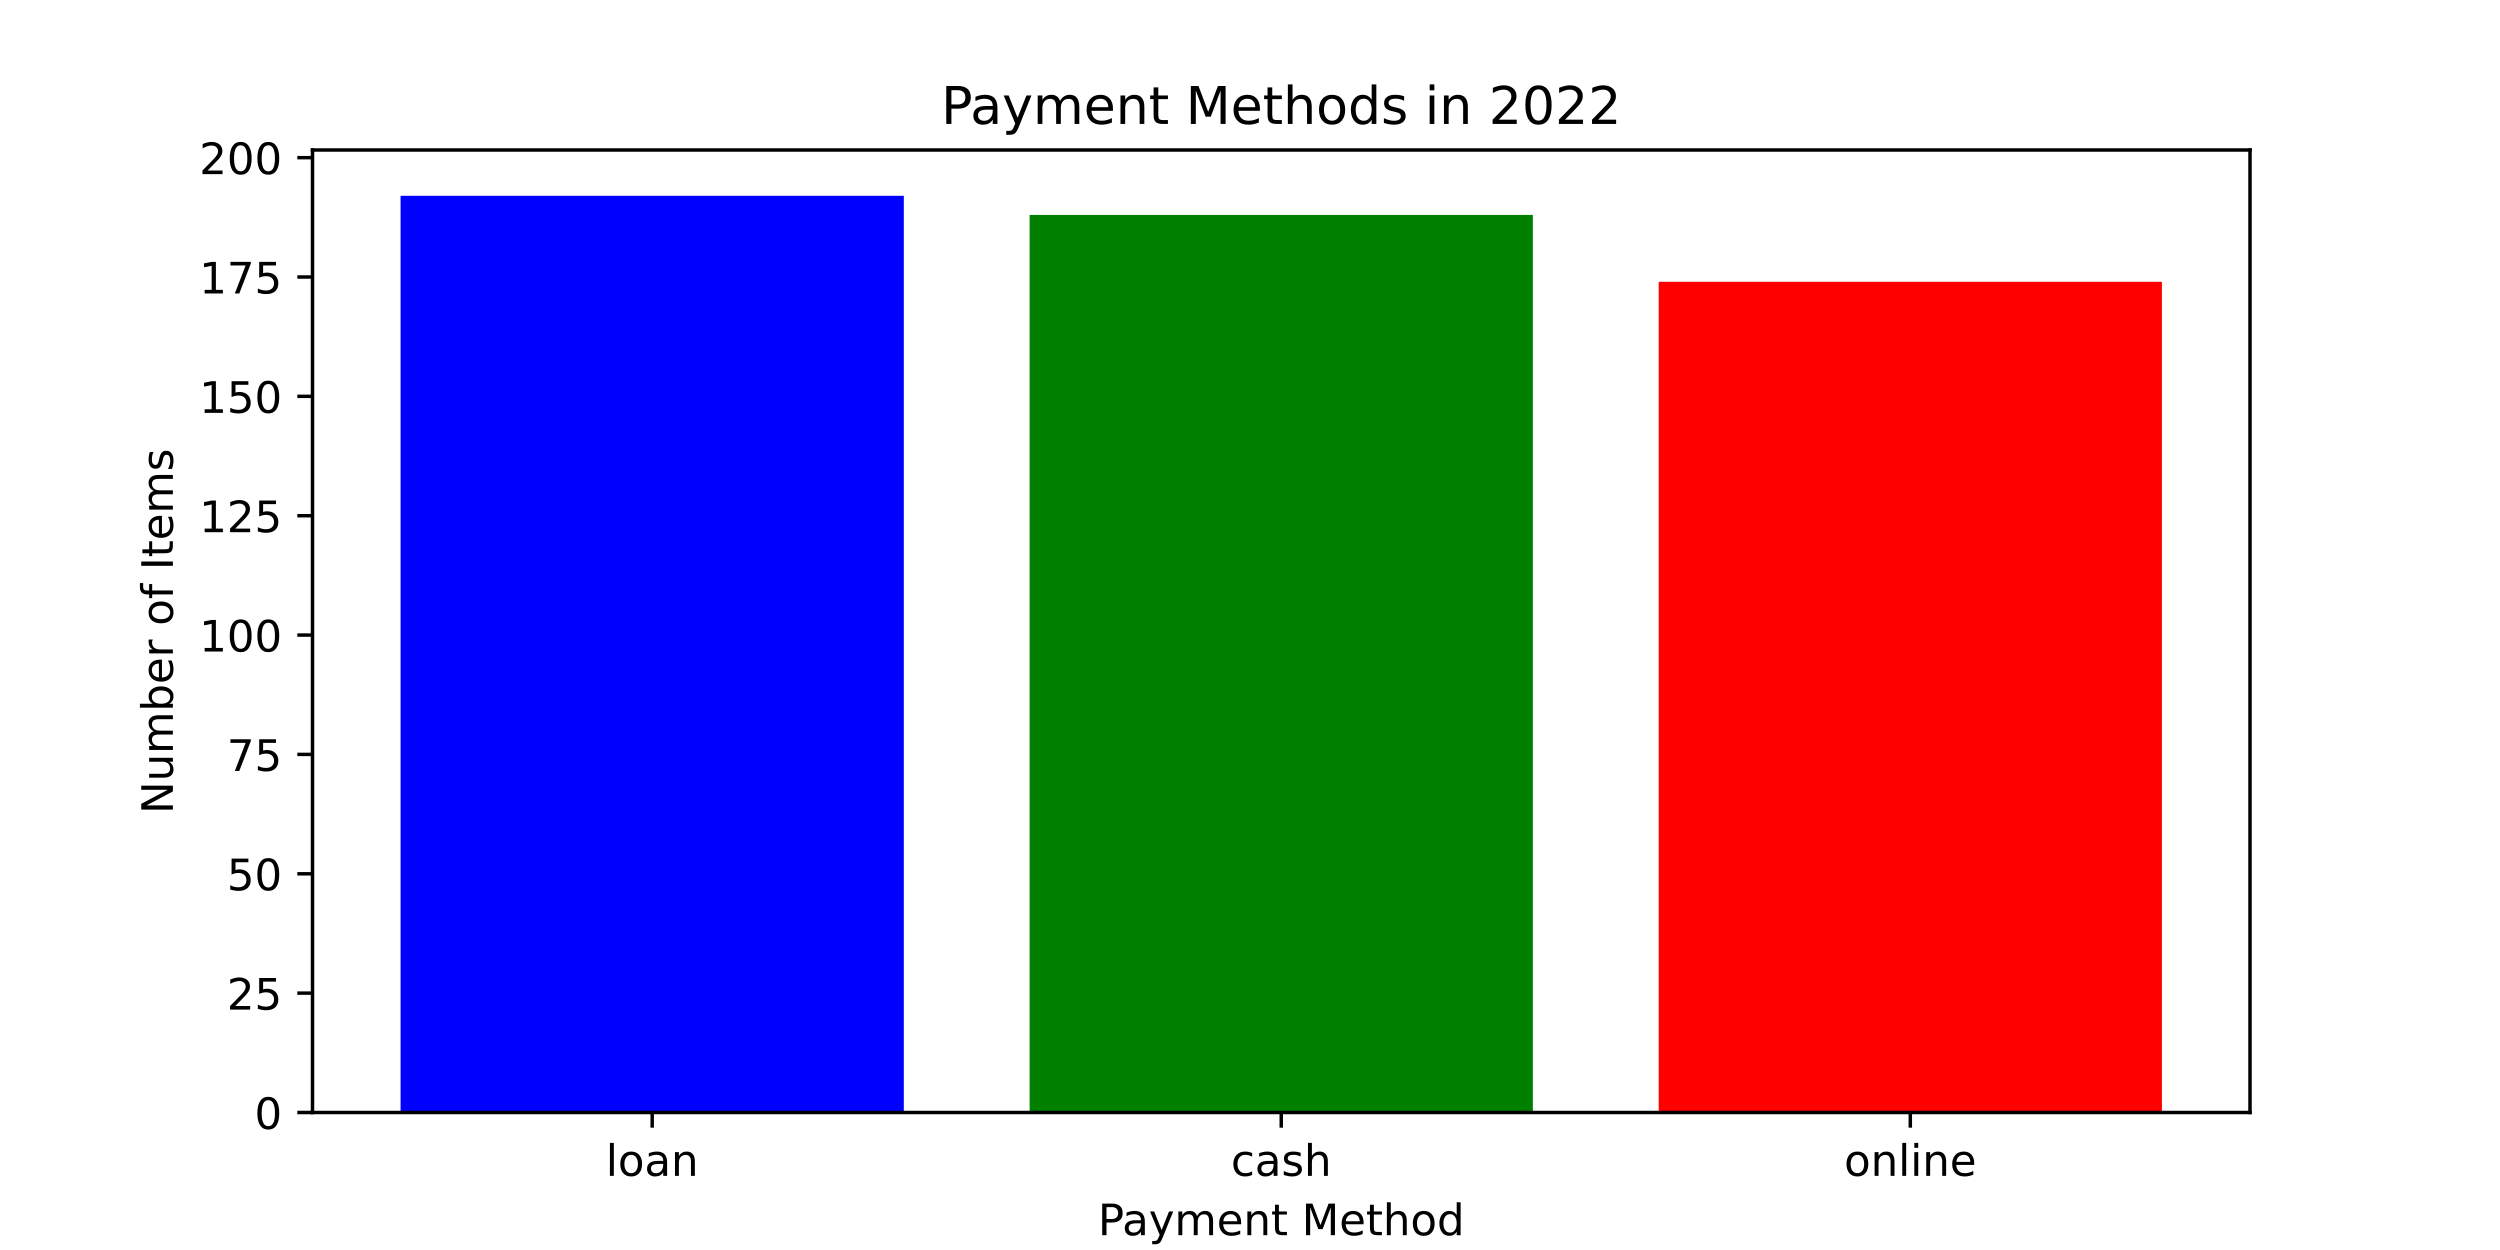
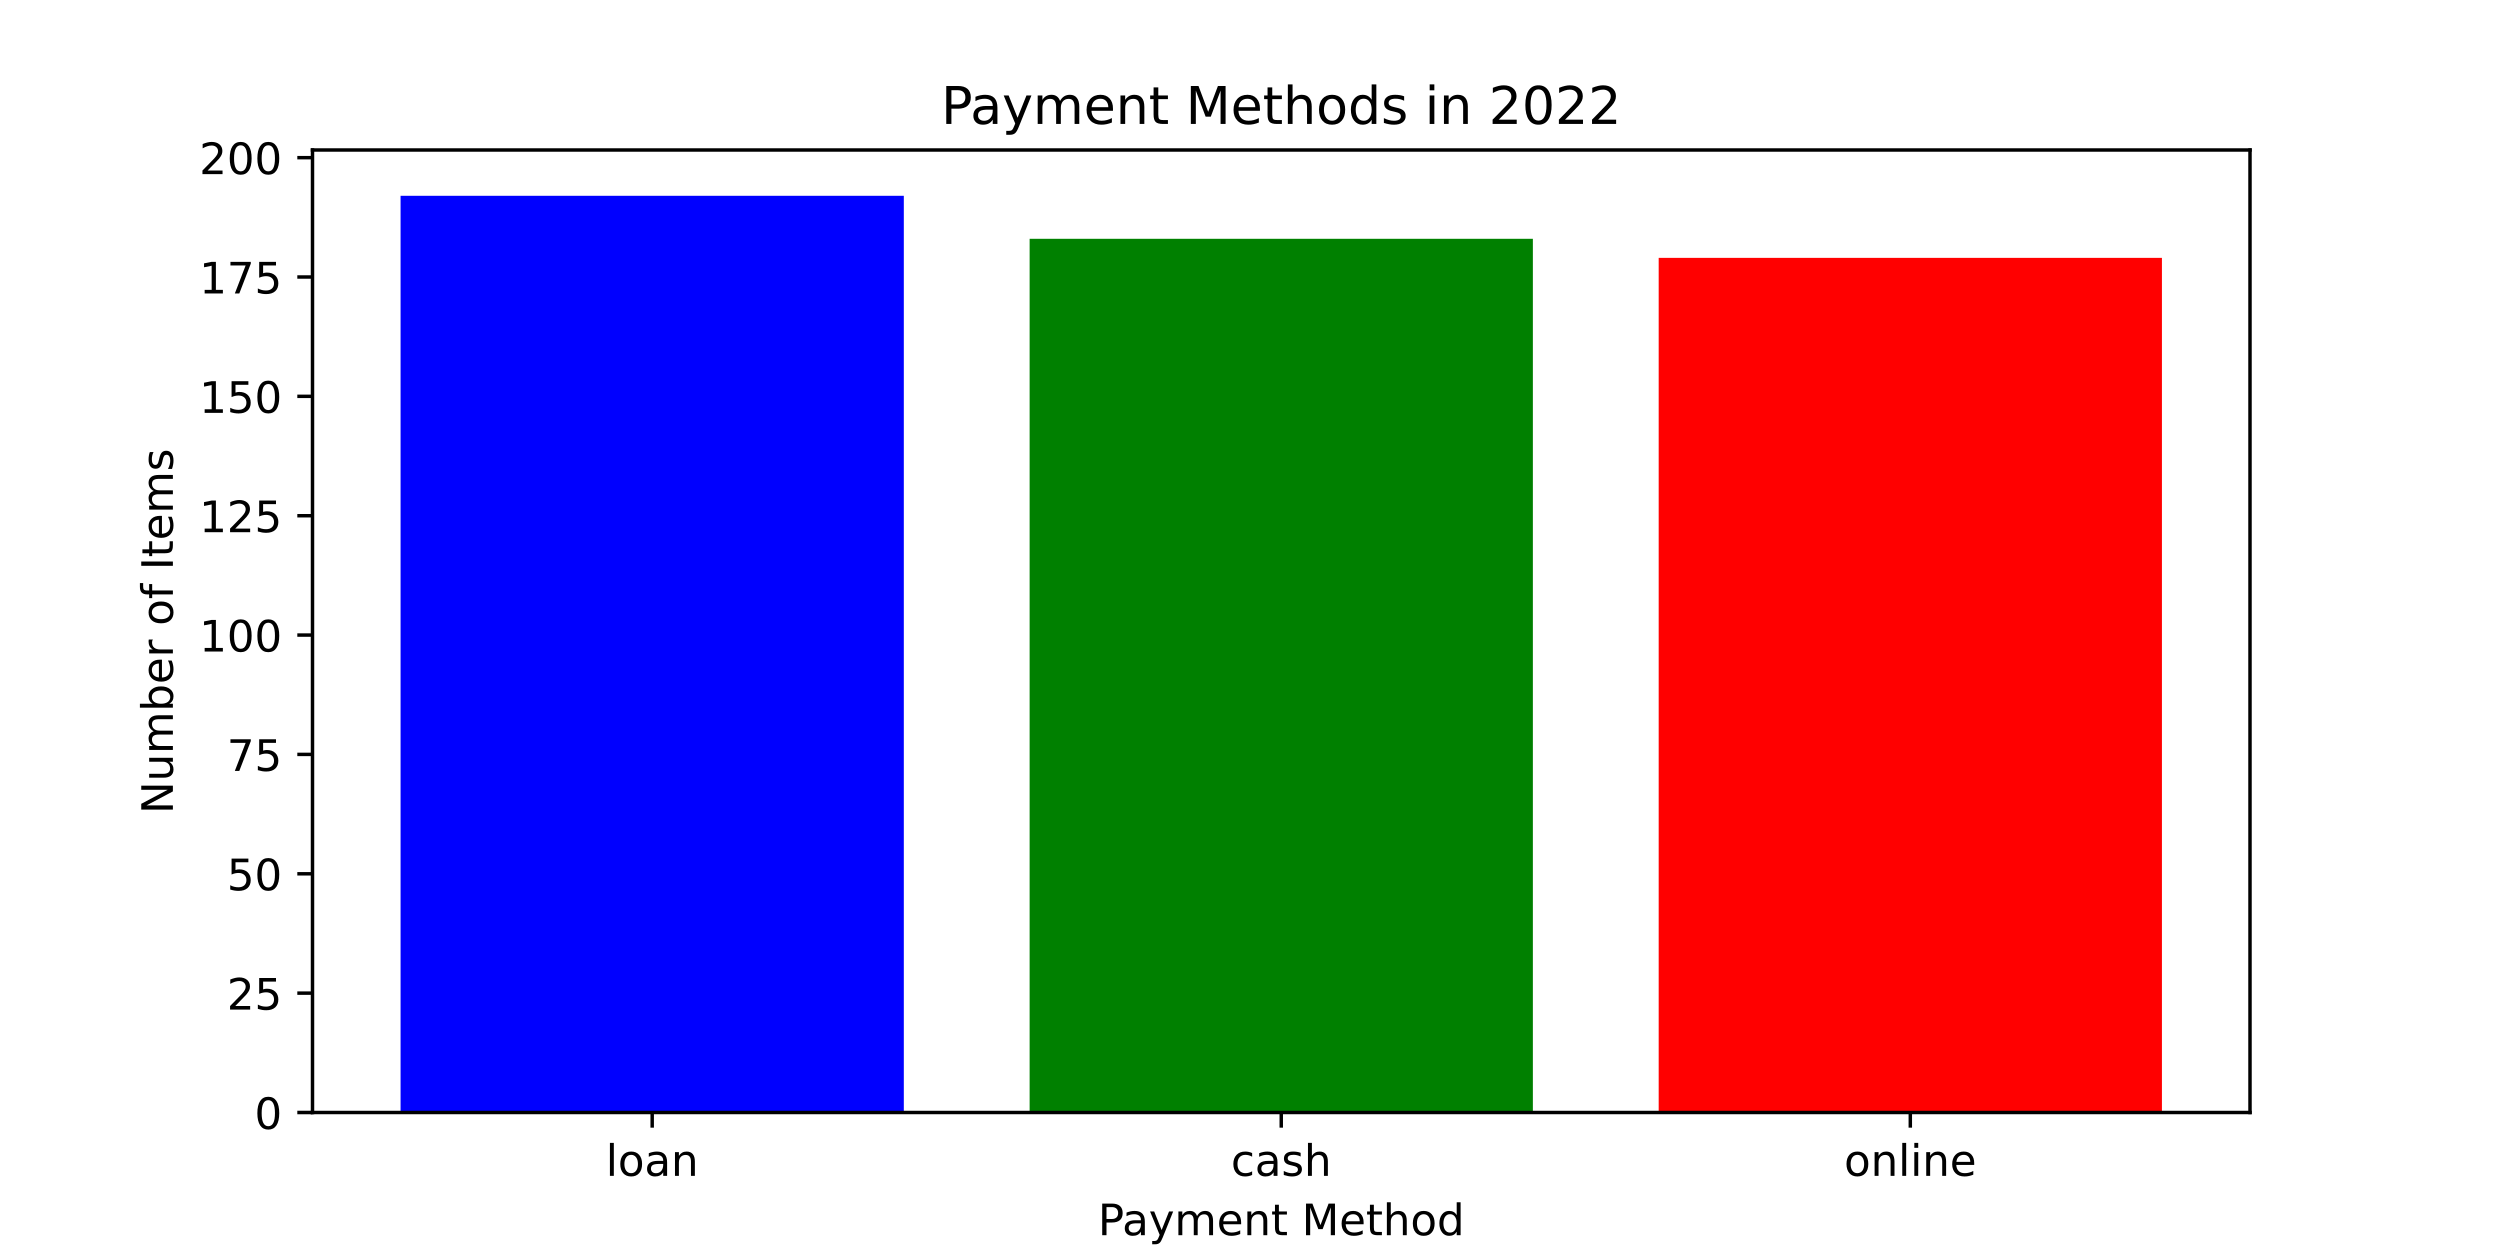
<svg xmlns="http://www.w3.org/2000/svg" xmlns:xlink="http://www.w3.org/1999/xlink" width="576pt" height="288pt" viewBox="0 0 576 288" version="1.1">
  <defs>
    <style type="text/css">*{stroke-linejoin: round; stroke-linecap: butt}</style>
  </defs>
  <g id="figure_1">
    <g id="patch_1">
      <path d="M 0 288  L 576 288  L 576 0  L 0 0  z " style="fill: #ffffff" />
    </g>
    <g id="axes_1">
      <g id="patch_2">
        <path d="M 72 256.32  L 518.4 256.32  L 518.4 34.56  L 72 34.56  z " style="fill: #ffffff" />
      </g>
      <g id="patch_3">
-         <path d="M 92.291 256.32  L 208.239 256.32  L 208.239 45.12  L 92.291 45.12  z " clip-path="url(#pb7469247e4)" style="fill: #0000ff" />
+         <path d="M 92.291 256.32  L 208.239 256.32  L 208.239 45.12  L 92.291 45.12  z " clip-path="url(#paf9abd5e2b)" style="fill: #0000ff" />
      </g>
      <g id="patch_4">
-         <path d="M 237.226 256.32  L 353.174 256.32  L 353.174 49.52  L 237.226 49.52  z " clip-path="url(#pb7469247e4)" style="fill: #008000" />
+         <path d="M 237.226 256.32  L 353.174 256.32  L 353.174 55.02  L 237.226 55.02  z " clip-path="url(#paf9abd5e2b)" style="fill: #008000" />
      </g>
      <g id="patch_5">
-         <path d="M 382.161 256.32  L 498.109 256.32  L 498.109 64.92  L 382.161 64.92  z " clip-path="url(#pb7469247e4)" style="fill: #ff0000" />
+         <path d="M 382.161 256.32  L 498.109 256.32  L 498.109 59.42  L 382.161 59.42  z " clip-path="url(#paf9abd5e2b)" style="fill: #ff0000" />
      </g>
      <g id="matplotlib.axis_1">
        <g id="xtick_1">
          <g id="line2d_1">
            <defs>
-               <path id="m9e4d28c734" d="M 0 0  L 0 3.5  " style="stroke: #000000; stroke-width: 0.8" />
+               <path id="me72bce7986" d="M 0 0  L 0 3.5  " style="stroke: #000000; stroke-width: 0.8" />
            </defs>
            <g>
-               <use xlink:href="#m9e4d28c734" x="150.265" y="256.32" style="stroke: #000000; stroke-width: 0.8" />
+               <use xlink:href="#me72bce7986" x="150.265" y="256.32" style="stroke: #000000; stroke-width: 0.8" />
            </g>
          </g>
          <g id="text_1">
            <g transform="translate(139.5837 270.9184) scale(0.1 -0.1)">
              <defs>
                <path id="DejaVuSans-6c" d="M 603 4863  L 1178 4863  L 1178 0  L 603 0  L 603 4863  z " transform="scale(0.015625)" />
                <path id="DejaVuSans-6f" d="M 1959 3097  Q 1497 3097 1228 2736  Q 959 2375 959 1747  Q 959 1119 1226 758  Q 1494 397 1959 397  Q 2419 397 2687 759  Q 2956 1122 2956 1747  Q 2956 2369 2687 2733  Q 2419 3097 1959 3097  z M 1959 3584  Q 2709 3584 3137 3096  Q 3566 2609 3566 1747  Q 3566 888 3137 398  Q 2709 -91 1959 -91  Q 1206 -91 779 398  Q 353 888 353 1747  Q 353 2609 779 3096  Q 1206 3584 1959 3584  z " transform="scale(0.015625)" />
                <path id="DejaVuSans-61" d="M 2194 1759  Q 1497 1759 1228 1600  Q 959 1441 959 1056  Q 959 750 1161 570  Q 1363 391 1709 391  Q 2188 391 2477 730  Q 2766 1069 2766 1631  L 2766 1759  L 2194 1759  z M 3341 1997  L 3341 0  L 2766 0  L 2766 531  Q 2569 213 2275 61  Q 1981 -91 1556 -91  Q 1019 -91 701 211  Q 384 513 384 1019  Q 384 1609 779 1909  Q 1175 2209 1959 2209  L 2766 2209  L 2766 2266  Q 2766 2663 2505 2880  Q 2244 3097 1772 3097  Q 1472 3097 1187 3025  Q 903 2953 641 2809  L 641 3341  Q 956 3463 1253 3523  Q 1550 3584 1831 3584  Q 2591 3584 2966 3190  Q 3341 2797 3341 1997  z " transform="scale(0.015625)" />
                <path id="DejaVuSans-6e" d="M 3513 2113  L 3513 0  L 2938 0  L 2938 2094  Q 2938 2591 2744 2837  Q 2550 3084 2163 3084  Q 1697 3084 1428 2787  Q 1159 2491 1159 1978  L 1159 0  L 581 0  L 581 3500  L 1159 3500  L 1159 2956  Q 1366 3272 1645 3428  Q 1925 3584 2291 3584  Q 2894 3584 3203 3211  Q 3513 2838 3513 2113  z " transform="scale(0.015625)" />
              </defs>
              <use xlink:href="#DejaVuSans-6c" />
              <use xlink:href="#DejaVuSans-6f" x="27.783" />
              <use xlink:href="#DejaVuSans-61" x="88.965" />
              <use xlink:href="#DejaVuSans-6e" x="150.244" />
            </g>
          </g>
        </g>
        <g id="xtick_2">
          <g id="line2d_2">
            <g>
-               <use xlink:href="#m9e4d28c734" x="295.2" y="256.32" style="stroke: #000000; stroke-width: 0.8" />
+               <use xlink:href="#me72bce7986" x="295.2" y="256.32" style="stroke: #000000; stroke-width: 0.8" />
            </g>
          </g>
          <g id="text_2">
            <g transform="translate(283.6133 270.9184) scale(0.1 -0.1)">
              <defs>
                <path id="DejaVuSans-63" d="M 3122 3366  L 3122 2828  Q 2878 2963 2633 3030  Q 2388 3097 2138 3097  Q 1578 3097 1268 2742  Q 959 2388 959 1747  Q 959 1106 1268 751  Q 1578 397 2138 397  Q 2388 397 2633 464  Q 2878 531 3122 666  L 3122 134  Q 2881 22 2623 -34  Q 2366 -91 2075 -91  Q 1284 -91 818 406  Q 353 903 353 1747  Q 353 2603 823 3093  Q 1294 3584 2113 3584  Q 2378 3584 2631 3529  Q 2884 3475 3122 3366  z " transform="scale(0.015625)" />
                <path id="DejaVuSans-73" d="M 2834 3397  L 2834 2853  Q 2591 2978 2328 3040  Q 2066 3103 1784 3103  Q 1356 3103 1142 2972  Q 928 2841 928 2578  Q 928 2378 1081 2264  Q 1234 2150 1697 2047  L 1894 2003  Q 2506 1872 2764 1633  Q 3022 1394 3022 966  Q 3022 478 2636 193  Q 2250 -91 1575 -91  Q 1294 -91 989 -36  Q 684 19 347 128  L 347 722  Q 666 556 975 473  Q 1284 391 1588 391  Q 1994 391 2212 530  Q 2431 669 2431 922  Q 2431 1156 2273 1281  Q 2116 1406 1581 1522  L 1381 1569  Q 847 1681 609 1914  Q 372 2147 372 2553  Q 372 3047 722 3315  Q 1072 3584 1716 3584  Q 2034 3584 2315 3537  Q 2597 3491 2834 3397  z " transform="scale(0.015625)" />
                <path id="DejaVuSans-68" d="M 3513 2113  L 3513 0  L 2938 0  L 2938 2094  Q 2938 2591 2744 2837  Q 2550 3084 2163 3084  Q 1697 3084 1428 2787  Q 1159 2491 1159 1978  L 1159 0  L 581 0  L 581 4863  L 1159 4863  L 1159 2956  Q 1366 3272 1645 3428  Q 1925 3584 2291 3584  Q 2894 3584 3203 3211  Q 3513 2838 3513 2113  z " transform="scale(0.015625)" />
              </defs>
              <use xlink:href="#DejaVuSans-63" />
              <use xlink:href="#DejaVuSans-61" x="54.98" />
              <use xlink:href="#DejaVuSans-73" x="116.26" />
              <use xlink:href="#DejaVuSans-68" x="168.359" />
            </g>
          </g>
        </g>
        <g id="xtick_3">
          <g id="line2d_3">
            <g>
-               <use xlink:href="#m9e4d28c734" x="440.135" y="256.32" style="stroke: #000000; stroke-width: 0.8" />
+               <use xlink:href="#me72bce7986" x="440.135" y="256.32" style="stroke: #000000; stroke-width: 0.8" />
            </g>
          </g>
          <g id="text_3">
            <g transform="translate(424.8835 270.9184) scale(0.1 -0.1)">
              <defs>
                <path id="DejaVuSans-69" d="M 603 3500  L 1178 3500  L 1178 0  L 603 0  L 603 3500  z M 603 4863  L 1178 4863  L 1178 4134  L 603 4134  L 603 4863  z " transform="scale(0.015625)" />
                <path id="DejaVuSans-65" d="M 3597 1894  L 3597 1613  L 953 1613  Q 991 1019 1311 708  Q 1631 397 2203 397  Q 2534 397 2845 478  Q 3156 559 3463 722  L 3463 178  Q 3153 47 2828 -22  Q 2503 -91 2169 -91  Q 1331 -91 842 396  Q 353 884 353 1716  Q 353 2575 817 3079  Q 1281 3584 2069 3584  Q 2775 3584 3186 3129  Q 3597 2675 3597 1894  z M 3022 2063  Q 3016 2534 2758 2815  Q 2500 3097 2075 3097  Q 1594 3097 1305 2825  Q 1016 2553 972 2059  L 3022 2063  z " transform="scale(0.015625)" />
              </defs>
              <use xlink:href="#DejaVuSans-6f" />
              <use xlink:href="#DejaVuSans-6e" x="61.182" />
              <use xlink:href="#DejaVuSans-6c" x="124.561" />
              <use xlink:href="#DejaVuSans-69" x="152.344" />
              <use xlink:href="#DejaVuSans-6e" x="180.127" />
              <use xlink:href="#DejaVuSans-65" x="243.506" />
            </g>
          </g>
        </g>
        <g id="text_4">
          <g transform="translate(252.9688 284.5966) scale(0.1 -0.1)">
            <defs>
              <path id="DejaVuSans-50" d="M 1259 4147  L 1259 2394  L 2053 2394  Q 2494 2394 2734 2622  Q 2975 2850 2975 3272  Q 2975 3691 2734 3919  Q 2494 4147 2053 4147  L 1259 4147  z M 628 4666  L 2053 4666  Q 2838 4666 3239 4311  Q 3641 3956 3641 3272  Q 3641 2581 3239 2228  Q 2838 1875 2053 1875  L 1259 1875  L 1259 0  L 628 0  L 628 4666  z " transform="scale(0.015625)" />
              <path id="DejaVuSans-79" d="M 2059 -325  Q 1816 -950 1584 -1140  Q 1353 -1331 966 -1331  L 506 -1331  L 506 -850  L 844 -850  Q 1081 -850 1212 -737  Q 1344 -625 1503 -206  L 1606 56  L 191 3500  L 800 3500  L 1894 763  L 2988 3500  L 3597 3500  L 2059 -325  z " transform="scale(0.015625)" />
              <path id="DejaVuSans-6d" d="M 3328 2828  Q 3544 3216 3844 3400  Q 4144 3584 4550 3584  Q 5097 3584 5394 3201  Q 5691 2819 5691 2113  L 5691 0  L 5113 0  L 5113 2094  Q 5113 2597 4934 2840  Q 4756 3084 4391 3084  Q 3944 3084 3684 2787  Q 3425 2491 3425 1978  L 3425 0  L 2847 0  L 2847 2094  Q 2847 2600 2669 2842  Q 2491 3084 2119 3084  Q 1678 3084 1418 2786  Q 1159 2488 1159 1978  L 1159 0  L 581 0  L 581 3500  L 1159 3500  L 1159 2956  Q 1356 3278 1631 3431  Q 1906 3584 2284 3584  Q 2666 3584 2933 3390  Q 3200 3197 3328 2828  z " transform="scale(0.015625)" />
              <path id="DejaVuSans-74" d="M 1172 4494  L 1172 3500  L 2356 3500  L 2356 3053  L 1172 3053  L 1172 1153  Q 1172 725 1289 603  Q 1406 481 1766 481  L 2356 481  L 2356 0  L 1766 0  Q 1100 0 847 248  Q 594 497 594 1153  L 594 3053  L 172 3053  L 172 3500  L 594 3500  L 594 4494  L 1172 4494  z " transform="scale(0.015625)" />
              <path id="DejaVuSans-20" transform="scale(0.015625)" />
              <path id="DejaVuSans-4d" d="M 628 4666  L 1569 4666  L 2759 1491  L 3956 4666  L 4897 4666  L 4897 0  L 4281 0  L 4281 4097  L 3078 897  L 2444 897  L 1241 4097  L 1241 0  L 628 0  L 628 4666  z " transform="scale(0.015625)" />
              <path id="DejaVuSans-64" d="M 2906 2969  L 2906 4863  L 3481 4863  L 3481 0  L 2906 0  L 2906 525  Q 2725 213 2448 61  Q 2172 -91 1784 -91  Q 1150 -91 751 415  Q 353 922 353 1747  Q 353 2572 751 3078  Q 1150 3584 1784 3584  Q 2172 3584 2448 3432  Q 2725 3281 2906 2969  z M 947 1747  Q 947 1113 1208 752  Q 1469 391 1925 391  Q 2381 391 2643 752  Q 2906 1113 2906 1747  Q 2906 2381 2643 2742  Q 2381 3103 1925 3103  Q 1469 3103 1208 2742  Q 947 2381 947 1747  z " transform="scale(0.015625)" />
            </defs>
            <use xlink:href="#DejaVuSans-50" />
            <use xlink:href="#DejaVuSans-61" x="55.803" />
            <use xlink:href="#DejaVuSans-79" x="117.082" />
            <use xlink:href="#DejaVuSans-6d" x="176.262" />
            <use xlink:href="#DejaVuSans-65" x="273.674" />
            <use xlink:href="#DejaVuSans-6e" x="335.197" />
            <use xlink:href="#DejaVuSans-74" x="398.576" />
            <use xlink:href="#DejaVuSans-20" x="437.785" />
            <use xlink:href="#DejaVuSans-4d" x="469.572" />
            <use xlink:href="#DejaVuSans-65" x="555.852" />
            <use xlink:href="#DejaVuSans-74" x="617.375" />
            <use xlink:href="#DejaVuSans-68" x="656.584" />
            <use xlink:href="#DejaVuSans-6f" x="719.963" />
            <use xlink:href="#DejaVuSans-64" x="781.145" />
          </g>
        </g>
      </g>
      <g id="matplotlib.axis_2">
        <g id="ytick_1">
          <g id="line2d_4">
            <defs>
-               <path id="m06f2d26c30" d="M 0 0  L -3.5 0  " style="stroke: #000000; stroke-width: 0.8" />
+               <path id="me3c5b57504" d="M 0 0  L -3.5 0  " style="stroke: #000000; stroke-width: 0.8" />
            </defs>
            <g>
-               <use xlink:href="#m06f2d26c30" x="72" y="256.32" style="stroke: #000000; stroke-width: 0.8" />
+               <use xlink:href="#me3c5b57504" x="72" y="256.32" style="stroke: #000000; stroke-width: 0.8" />
            </g>
          </g>
          <g id="text_5">
            <g transform="translate(58.6375 260.1192) scale(0.1 -0.1)">
              <defs>
                <path id="DejaVuSans-30" d="M 2034 4250  Q 1547 4250 1301 3770  Q 1056 3291 1056 2328  Q 1056 1369 1301 889  Q 1547 409 2034 409  Q 2525 409 2770 889  Q 3016 1369 3016 2328  Q 3016 3291 2770 3770  Q 2525 4250 2034 4250  z M 2034 4750  Q 2819 4750 3233 4129  Q 3647 3509 3647 2328  Q 3647 1150 3233 529  Q 2819 -91 2034 -91  Q 1250 -91 836 529  Q 422 1150 422 2328  Q 422 3509 836 4129  Q 1250 4750 2034 4750  z " transform="scale(0.015625)" />
              </defs>
              <use xlink:href="#DejaVuSans-30" />
            </g>
          </g>
        </g>
        <g id="ytick_2">
          <g id="line2d_5">
            <g>
-               <use xlink:href="#m06f2d26c30" x="72" y="228.82" style="stroke: #000000; stroke-width: 0.8" />
+               <use xlink:href="#me3c5b57504" x="72" y="228.82" style="stroke: #000000; stroke-width: 0.8" />
            </g>
          </g>
          <g id="text_6">
            <g transform="translate(52.275 232.6192) scale(0.1 -0.1)">
              <defs>
                <path id="DejaVuSans-32" d="M 1228 531  L 3431 531  L 3431 0  L 469 0  L 469 531  Q 828 903 1448 1529  Q 2069 2156 2228 2338  Q 2531 2678 2651 2914  Q 2772 3150 2772 3378  Q 2772 3750 2511 3984  Q 2250 4219 1831 4219  Q 1534 4219 1204 4116  Q 875 4013 500 3803  L 500 4441  Q 881 4594 1212 4672  Q 1544 4750 1819 4750  Q 2544 4750 2975 4387  Q 3406 4025 3406 3419  Q 3406 3131 3298 2873  Q 3191 2616 2906 2266  Q 2828 2175 2409 1742  Q 1991 1309 1228 531  z " transform="scale(0.015625)" />
                <path id="DejaVuSans-35" d="M 691 4666  L 3169 4666  L 3169 4134  L 1269 4134  L 1269 2991  Q 1406 3038 1543 3061  Q 1681 3084 1819 3084  Q 2600 3084 3056 2656  Q 3513 2228 3513 1497  Q 3513 744 3044 326  Q 2575 -91 1722 -91  Q 1428 -91 1123 -41  Q 819 9 494 109  L 494 744  Q 775 591 1075 516  Q 1375 441 1709 441  Q 2250 441 2565 725  Q 2881 1009 2881 1497  Q 2881 1984 2565 2268  Q 2250 2553 1709 2553  Q 1456 2553 1204 2497  Q 953 2441 691 2322  L 691 4666  z " transform="scale(0.015625)" />
              </defs>
              <use xlink:href="#DejaVuSans-32" />
              <use xlink:href="#DejaVuSans-35" x="63.623" />
            </g>
          </g>
        </g>
        <g id="ytick_3">
          <g id="line2d_6">
            <g>
-               <use xlink:href="#m06f2d26c30" x="72" y="201.32" style="stroke: #000000; stroke-width: 0.8" />
+               <use xlink:href="#me3c5b57504" x="72" y="201.32" style="stroke: #000000; stroke-width: 0.8" />
            </g>
          </g>
          <g id="text_7">
            <g transform="translate(52.275 205.1192) scale(0.1 -0.1)">
              <use xlink:href="#DejaVuSans-35" />
              <use xlink:href="#DejaVuSans-30" x="63.623" />
            </g>
          </g>
        </g>
        <g id="ytick_4">
          <g id="line2d_7">
            <g>
-               <use xlink:href="#m06f2d26c30" x="72" y="173.82" style="stroke: #000000; stroke-width: 0.8" />
+               <use xlink:href="#me3c5b57504" x="72" y="173.82" style="stroke: #000000; stroke-width: 0.8" />
            </g>
          </g>
          <g id="text_8">
            <g transform="translate(52.275 177.6192) scale(0.1 -0.1)">
              <defs>
                <path id="DejaVuSans-37" d="M 525 4666  L 3525 4666  L 3525 4397  L 1831 0  L 1172 0  L 2766 4134  L 525 4134  L 525 4666  z " transform="scale(0.015625)" />
              </defs>
              <use xlink:href="#DejaVuSans-37" />
              <use xlink:href="#DejaVuSans-35" x="63.623" />
            </g>
          </g>
        </g>
        <g id="ytick_5">
          <g id="line2d_8">
            <g>
-               <use xlink:href="#m06f2d26c30" x="72" y="146.32" style="stroke: #000000; stroke-width: 0.8" />
+               <use xlink:href="#me3c5b57504" x="72" y="146.32" style="stroke: #000000; stroke-width: 0.8" />
            </g>
          </g>
          <g id="text_9">
            <g transform="translate(45.9125 150.1192) scale(0.1 -0.1)">
              <defs>
                <path id="DejaVuSans-31" d="M 794 531  L 1825 531  L 1825 4091  L 703 3866  L 703 4441  L 1819 4666  L 2450 4666  L 2450 531  L 3481 531  L 3481 0  L 794 0  L 794 531  z " transform="scale(0.015625)" />
              </defs>
              <use xlink:href="#DejaVuSans-31" />
              <use xlink:href="#DejaVuSans-30" x="63.623" />
              <use xlink:href="#DejaVuSans-30" x="127.246" />
            </g>
          </g>
        </g>
        <g id="ytick_6">
          <g id="line2d_9">
            <g>
-               <use xlink:href="#m06f2d26c30" x="72" y="118.82" style="stroke: #000000; stroke-width: 0.8" />
+               <use xlink:href="#me3c5b57504" x="72" y="118.82" style="stroke: #000000; stroke-width: 0.8" />
            </g>
          </g>
          <g id="text_10">
            <g transform="translate(45.9125 122.6192) scale(0.1 -0.1)">
              <use xlink:href="#DejaVuSans-31" />
              <use xlink:href="#DejaVuSans-32" x="63.623" />
              <use xlink:href="#DejaVuSans-35" x="127.246" />
            </g>
          </g>
        </g>
        <g id="ytick_7">
          <g id="line2d_10">
            <g>
-               <use xlink:href="#m06f2d26c30" x="72" y="91.32" style="stroke: #000000; stroke-width: 0.8" />
+               <use xlink:href="#me3c5b57504" x="72" y="91.32" style="stroke: #000000; stroke-width: 0.8" />
            </g>
          </g>
          <g id="text_11">
            <g transform="translate(45.9125 95.11922) scale(0.1 -0.1)">
              <use xlink:href="#DejaVuSans-31" />
              <use xlink:href="#DejaVuSans-35" x="63.623" />
              <use xlink:href="#DejaVuSans-30" x="127.246" />
            </g>
          </g>
        </g>
        <g id="ytick_8">
          <g id="line2d_11">
            <g>
-               <use xlink:href="#m06f2d26c30" x="72" y="63.82" style="stroke: #000000; stroke-width: 0.8" />
+               <use xlink:href="#me3c5b57504" x="72" y="63.82" style="stroke: #000000; stroke-width: 0.8" />
            </g>
          </g>
          <g id="text_12">
            <g transform="translate(45.9125 67.61922) scale(0.1 -0.1)">
              <use xlink:href="#DejaVuSans-31" />
              <use xlink:href="#DejaVuSans-37" x="63.623" />
              <use xlink:href="#DejaVuSans-35" x="127.246" />
            </g>
          </g>
        </g>
        <g id="ytick_9">
          <g id="line2d_12">
            <g>
-               <use xlink:href="#m06f2d26c30" x="72" y="36.32" style="stroke: #000000; stroke-width: 0.8" />
+               <use xlink:href="#me3c5b57504" x="72" y="36.32" style="stroke: #000000; stroke-width: 0.8" />
            </g>
          </g>
          <g id="text_13">
            <g transform="translate(45.9125 40.11922) scale(0.1 -0.1)">
              <use xlink:href="#DejaVuSans-32" />
              <use xlink:href="#DejaVuSans-30" x="63.623" />
              <use xlink:href="#DejaVuSans-30" x="127.246" />
            </g>
          </g>
        </g>
        <g id="text_14">
          <g transform="translate(39.83281 187.5103) rotate(-90) scale(0.1 -0.1)">
            <defs>
              <path id="DejaVuSans-4e" d="M 628 4666  L 1478 4666  L 3547 763  L 3547 4666  L 4159 4666  L 4159 0  L 3309 0  L 1241 3903  L 1241 0  L 628 0  L 628 4666  z " transform="scale(0.015625)" />
              <path id="DejaVuSans-75" d="M 544 1381  L 544 3500  L 1119 3500  L 1119 1403  Q 1119 906 1312 657  Q 1506 409 1894 409  Q 2359 409 2629 706  Q 2900 1003 2900 1516  L 2900 3500  L 3475 3500  L 3475 0  L 2900 0  L 2900 538  Q 2691 219 2414 64  Q 2138 -91 1772 -91  Q 1169 -91 856 284  Q 544 659 544 1381  z M 1991 3584  L 1991 3584  z " transform="scale(0.015625)" />
              <path id="DejaVuSans-62" d="M 3116 1747  Q 3116 2381 2855 2742  Q 2594 3103 2138 3103  Q 1681 3103 1420 2742  Q 1159 2381 1159 1747  Q 1159 1113 1420 752  Q 1681 391 2138 391  Q 2594 391 2855 752  Q 3116 1113 3116 1747  z M 1159 2969  Q 1341 3281 1617 3432  Q 1894 3584 2278 3584  Q 2916 3584 3314 3078  Q 3713 2572 3713 1747  Q 3713 922 3314 415  Q 2916 -91 2278 -91  Q 1894 -91 1617 61  Q 1341 213 1159 525  L 1159 0  L 581 0  L 581 4863  L 1159 4863  L 1159 2969  z " transform="scale(0.015625)" />
              <path id="DejaVuSans-72" d="M 2631 2963  Q 2534 3019 2420 3045  Q 2306 3072 2169 3072  Q 1681 3072 1420 2755  Q 1159 2438 1159 1844  L 1159 0  L 581 0  L 581 3500  L 1159 3500  L 1159 2956  Q 1341 3275 1631 3429  Q 1922 3584 2338 3584  Q 2397 3584 2469 3576  Q 2541 3569 2628 3553  L 2631 2963  z " transform="scale(0.015625)" />
              <path id="DejaVuSans-66" d="M 2375 4863  L 2375 4384  L 1825 4384  Q 1516 4384 1395 4259  Q 1275 4134 1275 3809  L 1275 3500  L 2222 3500  L 2222 3053  L 1275 3053  L 1275 0  L 697 0  L 697 3053  L 147 3053  L 147 3500  L 697 3500  L 697 3744  Q 697 4328 969 4595  Q 1241 4863 1831 4863  L 2375 4863  z " transform="scale(0.015625)" />
              <path id="DejaVuSans-49" d="M 628 4666  L 1259 4666  L 1259 0  L 628 0  L 628 4666  z " transform="scale(0.015625)" />
            </defs>
            <use xlink:href="#DejaVuSans-4e" />
            <use xlink:href="#DejaVuSans-75" x="74.805" />
            <use xlink:href="#DejaVuSans-6d" x="138.184" />
            <use xlink:href="#DejaVuSans-62" x="235.596" />
            <use xlink:href="#DejaVuSans-65" x="299.072" />
            <use xlink:href="#DejaVuSans-72" x="360.596" />
            <use xlink:href="#DejaVuSans-20" x="401.709" />
            <use xlink:href="#DejaVuSans-6f" x="433.496" />
            <use xlink:href="#DejaVuSans-66" x="494.678" />
            <use xlink:href="#DejaVuSans-20" x="529.883" />
            <use xlink:href="#DejaVuSans-49" x="561.67" />
            <use xlink:href="#DejaVuSans-74" x="591.162" />
            <use xlink:href="#DejaVuSans-65" x="630.371" />
            <use xlink:href="#DejaVuSans-6d" x="691.895" />
            <use xlink:href="#DejaVuSans-73" x="789.307" />
          </g>
        </g>
      </g>
      <g id="patch_6">
        <path d="M 72 256.32  L 72 34.56  " style="fill: none; stroke: #000000; stroke-width: 0.8; stroke-linejoin: miter; stroke-linecap: square" />
      </g>
      <g id="patch_7">
        <path d="M 518.4 256.32  L 518.4 34.56  " style="fill: none; stroke: #000000; stroke-width: 0.8; stroke-linejoin: miter; stroke-linecap: square" />
      </g>
      <g id="patch_8">
        <path d="M 72 256.32  L 518.4 256.32  " style="fill: none; stroke: #000000; stroke-width: 0.8; stroke-linejoin: miter; stroke-linecap: square" />
      </g>
      <g id="patch_9">
        <path d="M 72 34.56  L 518.4 34.56  " style="fill: none; stroke: #000000; stroke-width: 0.8; stroke-linejoin: miter; stroke-linecap: square" />
      </g>
      <g id="text_15">
        <g transform="translate(216.8438 28.56) scale(0.12 -0.12)">
          <use xlink:href="#DejaVuSans-50" />
          <use xlink:href="#DejaVuSans-61" x="55.803" />
          <use xlink:href="#DejaVuSans-79" x="117.082" />
          <use xlink:href="#DejaVuSans-6d" x="176.262" />
          <use xlink:href="#DejaVuSans-65" x="273.674" />
          <use xlink:href="#DejaVuSans-6e" x="335.197" />
          <use xlink:href="#DejaVuSans-74" x="398.576" />
          <use xlink:href="#DejaVuSans-20" x="437.785" />
          <use xlink:href="#DejaVuSans-4d" x="469.572" />
          <use xlink:href="#DejaVuSans-65" x="555.852" />
          <use xlink:href="#DejaVuSans-74" x="617.375" />
          <use xlink:href="#DejaVuSans-68" x="656.584" />
          <use xlink:href="#DejaVuSans-6f" x="719.963" />
          <use xlink:href="#DejaVuSans-64" x="781.145" />
          <use xlink:href="#DejaVuSans-73" x="844.621" />
          <use xlink:href="#DejaVuSans-20" x="896.721" />
          <use xlink:href="#DejaVuSans-69" x="928.508" />
          <use xlink:href="#DejaVuSans-6e" x="956.291" />
          <use xlink:href="#DejaVuSans-20" x="1019.67" />
          <use xlink:href="#DejaVuSans-32" x="1051.457" />
          <use xlink:href="#DejaVuSans-30" x="1115.08" />
          <use xlink:href="#DejaVuSans-32" x="1178.703" />
          <use xlink:href="#DejaVuSans-32" x="1242.326" />
        </g>
      </g>
    </g>
  </g>
  <defs>
-     <clipPath id="pb7469247e4">
+     <clipPath id="paf9abd5e2b">
      <rect x="72" y="34.56" width="446.4" height="221.76" />
    </clipPath>
  </defs>
</svg>
